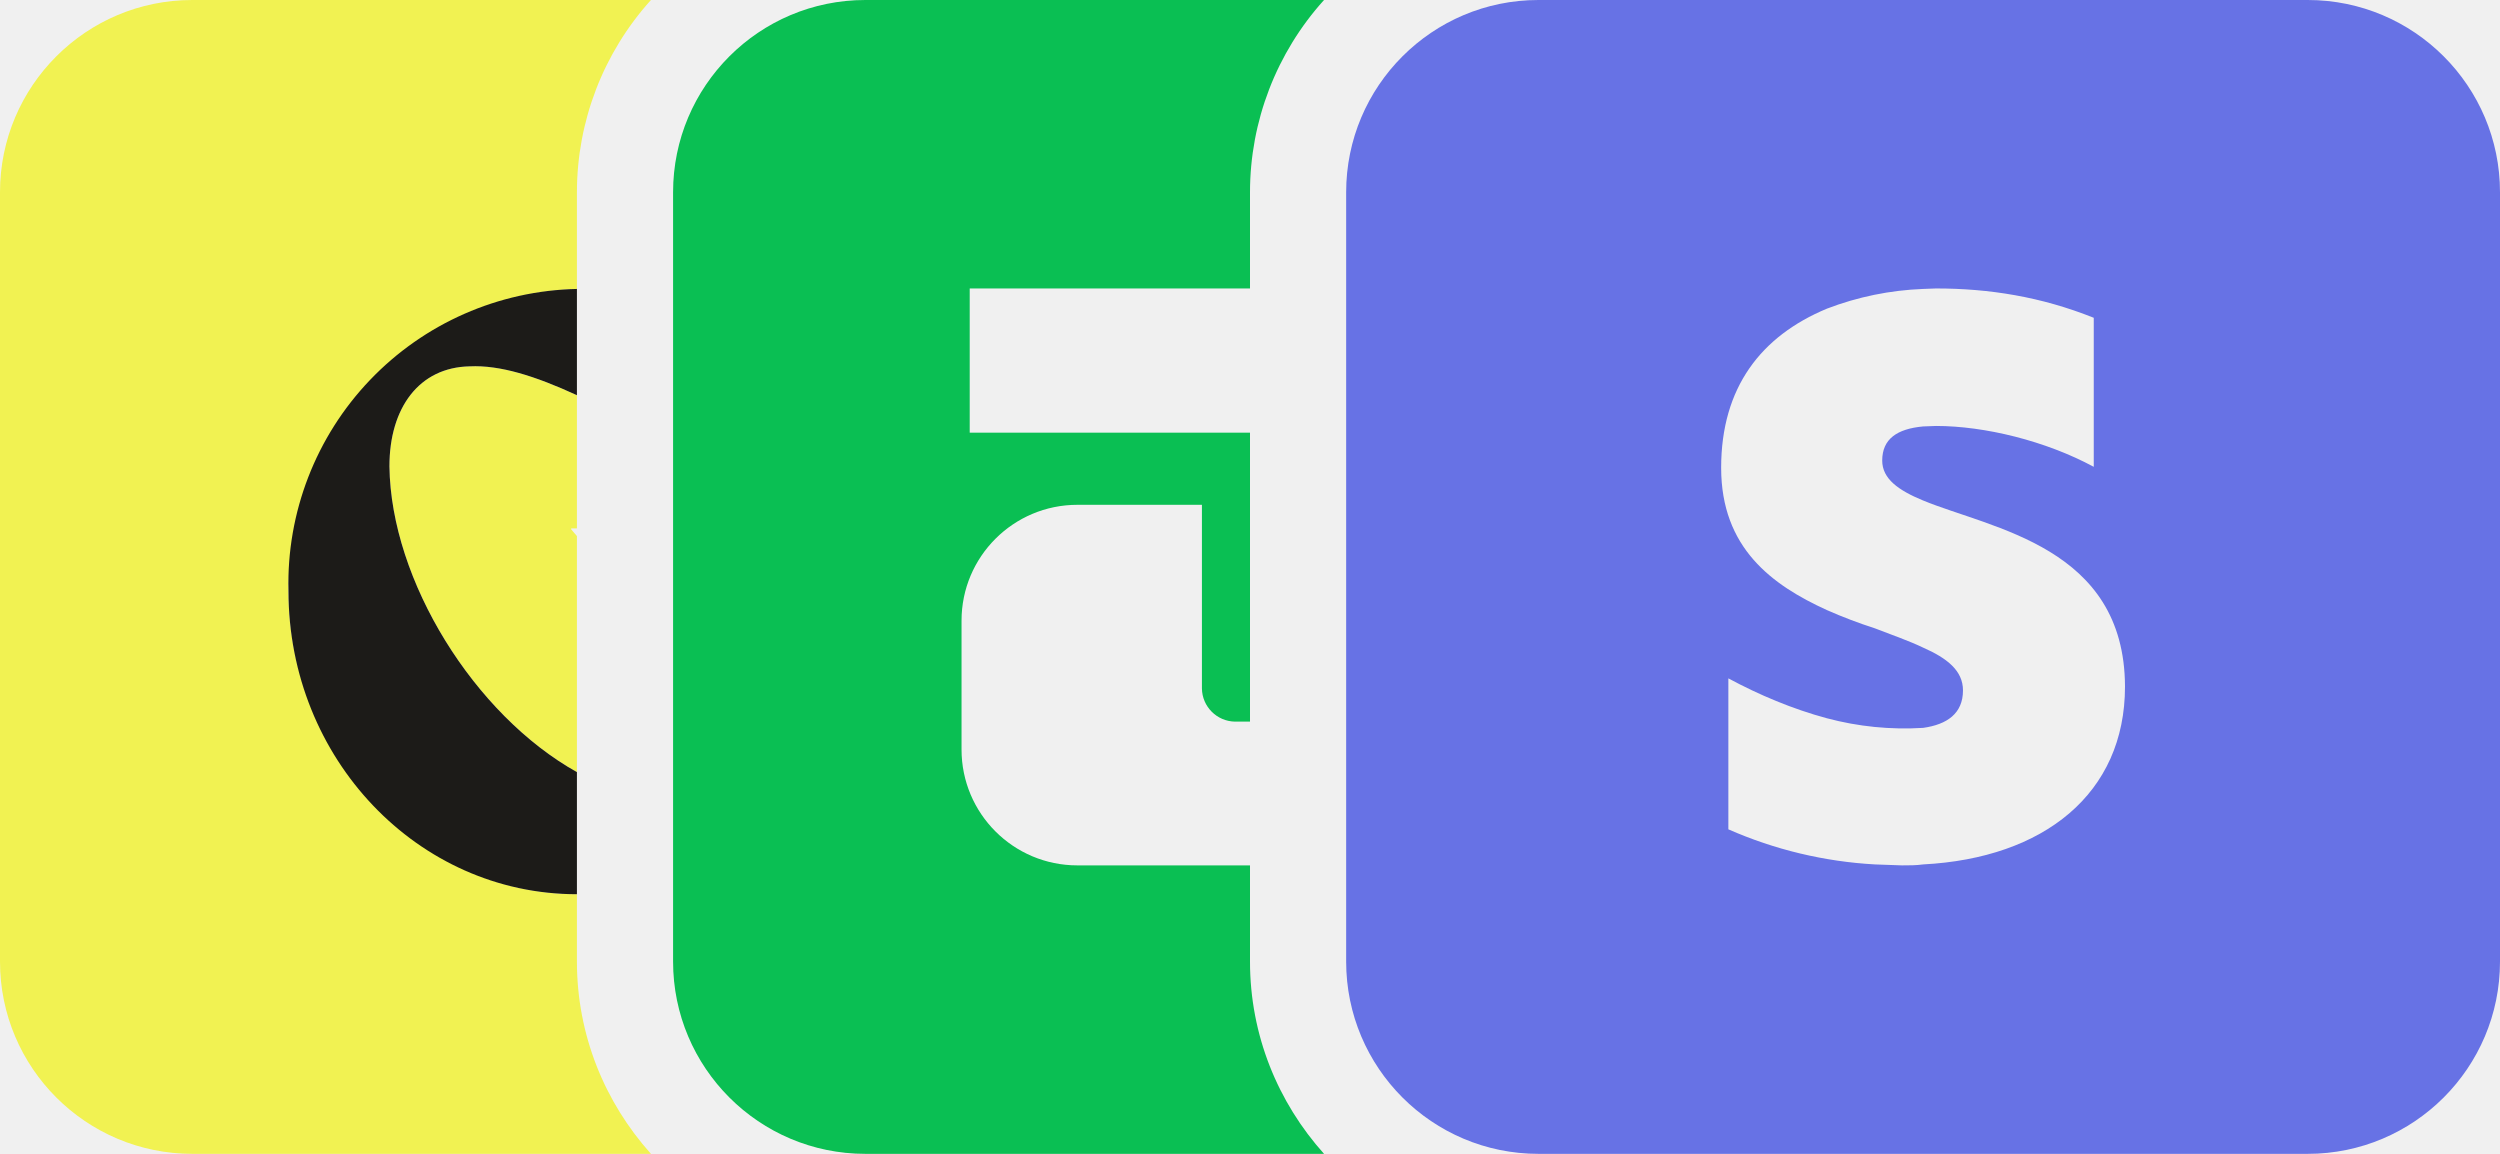
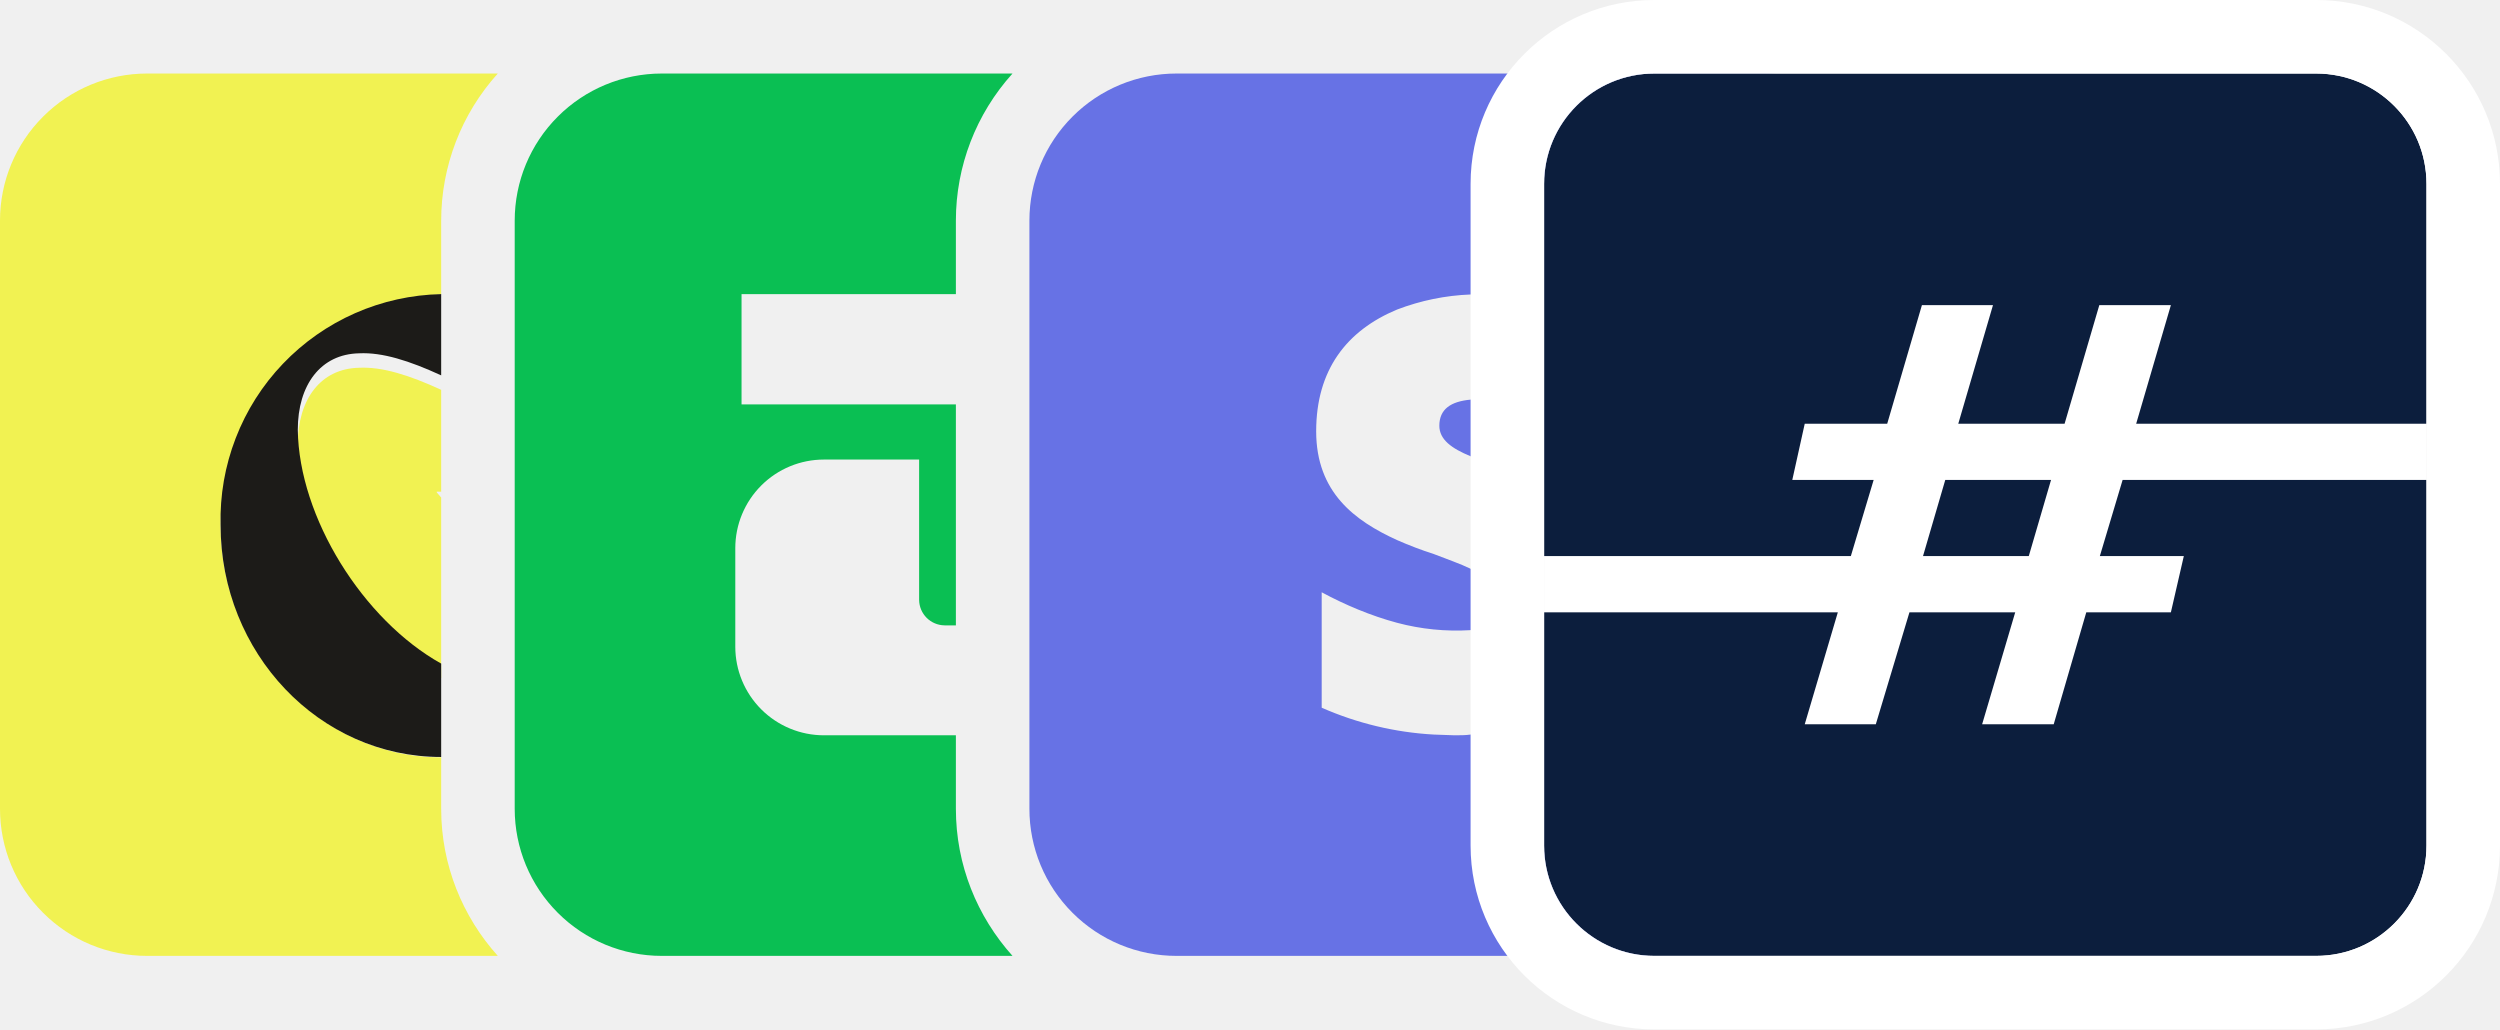
- <svg xmlns="http://www.w3.org/2000/svg" fill="none" viewBox="0 0 52 24">
-   <path fill="#F1F252" d="M12 20c0 1.53.58 2.93 1.54 4H4a4 4 0 0 1-4-4V4a4 4 0 0 1 4-4h9.54A5.97 5.97 0 0 0 12 4v2.01c-3.42.11-6 2.88-6 6.28 0 3.4 2.69 6.31 6 6.31V20Z" />
-   <path fill="#F1F252" d="M11.88 10.99v.02l.12.14v4.91c-2.13-1.19-3.87-3.98-3.9-6.36 0-1.22.62-2.06 1.67-2.08.63-.03 1.36.2 2.23.6v2.77h-.12Z" />
-   <path fill="#0ABF53" d="M26 20c0 1.53.58 2.93 1.54 4H18a4 4 0 0 1-4-4V4a4 4 0 0 1 4-4h9.54A5.97 5.97 0 0 0 26 4v2h-5.83v3H26v6.01h-.31a.7.7 0 0 1-.69-.69V10.5h-2.59A2.41 2.41 0 0 0 20 12.91v2.68A2.41 2.41 0 0 0 22.41 18H26v2Z" />
-   <path fill="#6772E5" d="M48 0H32a4 4 0 0 0-4 4v16a4 4 0 0 0 4 4h16a4 4 0 0 0 4-4V4a4 4 0 0 0-4-4Zm-8 17.98c-.14.02-.29.02-.44.02l-.56-.02a8.78 8.78 0 0 1-3.05-.73v-3.14c.63.34 1.34.64 2.05.83a6.26 6.26 0 0 0 2 .2c.5-.07.83-.3.83-.78 0-.41-.33-.67-.83-.89-.29-.14-.64-.26-1-.4a10.2 10.2 0 0 1-1-.38c-1.14-.52-2.2-1.29-2.2-2.96s.83-2.74 2.2-3.31a6.25 6.25 0 0 1 2-.41l.27-.01c1.1 0 2.18.17 3.28.61v3.1c-1-.54-2.27-.85-3.28-.85l-.27.01c-.54.05-.85.26-.85.71 0 .38.34.62.85.83 1.43.59 4.19.96 4.2 3.87 0 2.23-1.69 3.57-4.2 3.7Z" />
-   <path fill="#1C1B18" d="M8.1 9.7c.03 2.38 1.77 5.17 3.9 6.36v2.54c-3.31 0-6-2.82-6-6.31a6.13 6.13 0 0 1 6-6.28v2.21c-.87-.4-1.6-.63-2.23-.6-1.05.02-1.67.86-1.67 2.08Z" />
+ <svg xmlns="http://www.w3.org/2000/svg" width="68" height="28" viewBox="0 0 68 28" fill="none">
+   <g clip-path="url(#clip0_1_10)">
+     <path d="M12 22C12 23.53 12.58 24.93 13.54 26H4C2.939 26 1.922 25.579 1.172 24.828C0.421 24.078 0 23.061 0 22V6C0 4.939 0.421 3.922 1.172 3.172C1.922 2.421 2.939 2 4 2H13.54C12.549 3.097 12.001 4.522 12 6V8.01C8.58 8.12 6 10.89 6 14.29C6 17.69 8.69 20.6 12 20.6V22Z" fill="#F1F252" />
+     <path d="M11.88 13.373V13.393L12 13.533V18.443C9.87 17.253 8.13 14.463 8.1 12.083C8.1 10.863 8.72 10.023 9.77 10.003C10.4 9.973 11.13 10.203 12 10.603V13.373H11.88Z" fill="#F1F252" />
+     <path d="M26 22C26 23.53 26.58 24.93 27.54 26H18C16.939 26 15.922 25.579 15.172 24.828C14.421 24.078 14 23.061 14 22V6C14 4.939 14.421 3.922 15.172 3.172C15.922 2.421 16.939 2 18 2H27.54C26.549 3.097 26 4.522 26 6V8H20.17V11H26V17.01H25.69C25.508 17.007 25.334 16.934 25.205 16.805C25.076 16.676 25.003 16.502 25 16.32V12.5H22.41C21.771 12.5 21.158 12.754 20.706 13.206C20.254 13.658 20 14.271 20 14.91V17.59C20 18.229 20.254 18.842 20.706 19.294C21.158 19.746 21.771 20 22.41 20H26V22Z" fill="#0ABF53" />
+     <path d="M48 2H32C30.939 2 29.922 2.421 29.172 3.172C28.421 3.922 28 4.939 28 6V22C28 23.061 28.421 24.078 29.172 24.828C29.922 25.579 30.939 26 32 26H48C49.061 26 50.078 25.579 50.828 24.828C51.579 24.078 52 23.061 52 22V6C52 4.939 51.579 3.922 50.828 3.172C50.078 2.421 49.061 2 48 2ZM40 19.98C39.86 20 39.71 20 39.56 20L39 19.98C37.948 19.922 36.915 19.674 35.95 19.25V16.11C36.58 16.45 37.29 16.75 38 16.94C38.651 17.114 39.327 17.181 40 17.14C40.5 17.07 40.83 16.84 40.83 16.36C40.83 15.95 40.5 15.69 40 15.47C39.71 15.33 39.36 15.21 39 15.07C38.66 14.961 38.327 14.834 38 14.69C36.86 14.17 35.8 13.4 35.8 11.73C35.8 10.06 36.63 8.99 38 8.42C38.64 8.175 39.315 8.036 40 8.01L40.27 8C41.37 8 42.45 8.17 43.55 8.61V11.71C42.55 11.17 41.28 10.86 40.27 10.86L40 10.87C39.46 10.92 39.15 11.13 39.15 11.58C39.15 11.96 39.49 12.2 40 12.41C41.43 13 44.19 13.37 44.2 16.28C44.2 18.51 42.51 19.85 40 19.98Z" fill="#6772E5" />
+     <path d="M8.1 11.69C8.13 14.07 9.87 16.86 12 18.05V20.59C8.69 20.59 6 17.77 6 14.28C5.98 13.473 6.12 12.671 6.411 11.918C6.702 11.165 7.138 10.477 7.696 9.894C8.253 9.311 8.921 8.843 9.659 8.518C10.398 8.193 11.193 8.017 12 8V10.21C11.13 9.81 10.4 9.58 9.77 9.61C8.72 9.63 8.1 10.47 8.1 11.69Z" fill="#1C1B18" />
+   </g>
+   <g clip-path="url(#clip1_1_10)">
+     <rect x="42" y="2" width="24" height="24" rx="3" fill="white" />
+     <path fill-rule="evenodd" clip-rule="evenodd" d="M66 2H42V15.125H50.343L50.963 13.055H48.75L49.089 11.525H51.332L52.276 8.3H54.209L53.265 11.525H56.157L57.101 8.3H59.048L58.104 11.525H66V2ZM66 13.055H57.735L57.116 15.125H59.4L59.048 16.655H56.747L55.861 19.7H53.914L54.814 16.655H51.937L51.022 19.7H49.089L49.989 16.655H42V26H66V13.055ZM52.911 13.055L52.306 15.125H55.183L55.788 13.055H52.911Z" fill="#0C1E3D" />
+   </g>
+   <rect x="41" y="1" width="26" height="26" rx="4" stroke="white" stroke-width="2" />
+   <defs>
+     <clipPath id="clip0_1_10">
+       <rect width="52" height="24" fill="white" transform="translate(0 2)" />
+     </clipPath>
+     <clipPath id="clip1_1_10">
+       <rect x="42" y="2" width="24" height="24" rx="3" fill="white" />
+     </clipPath>
+   </defs>
</svg>
